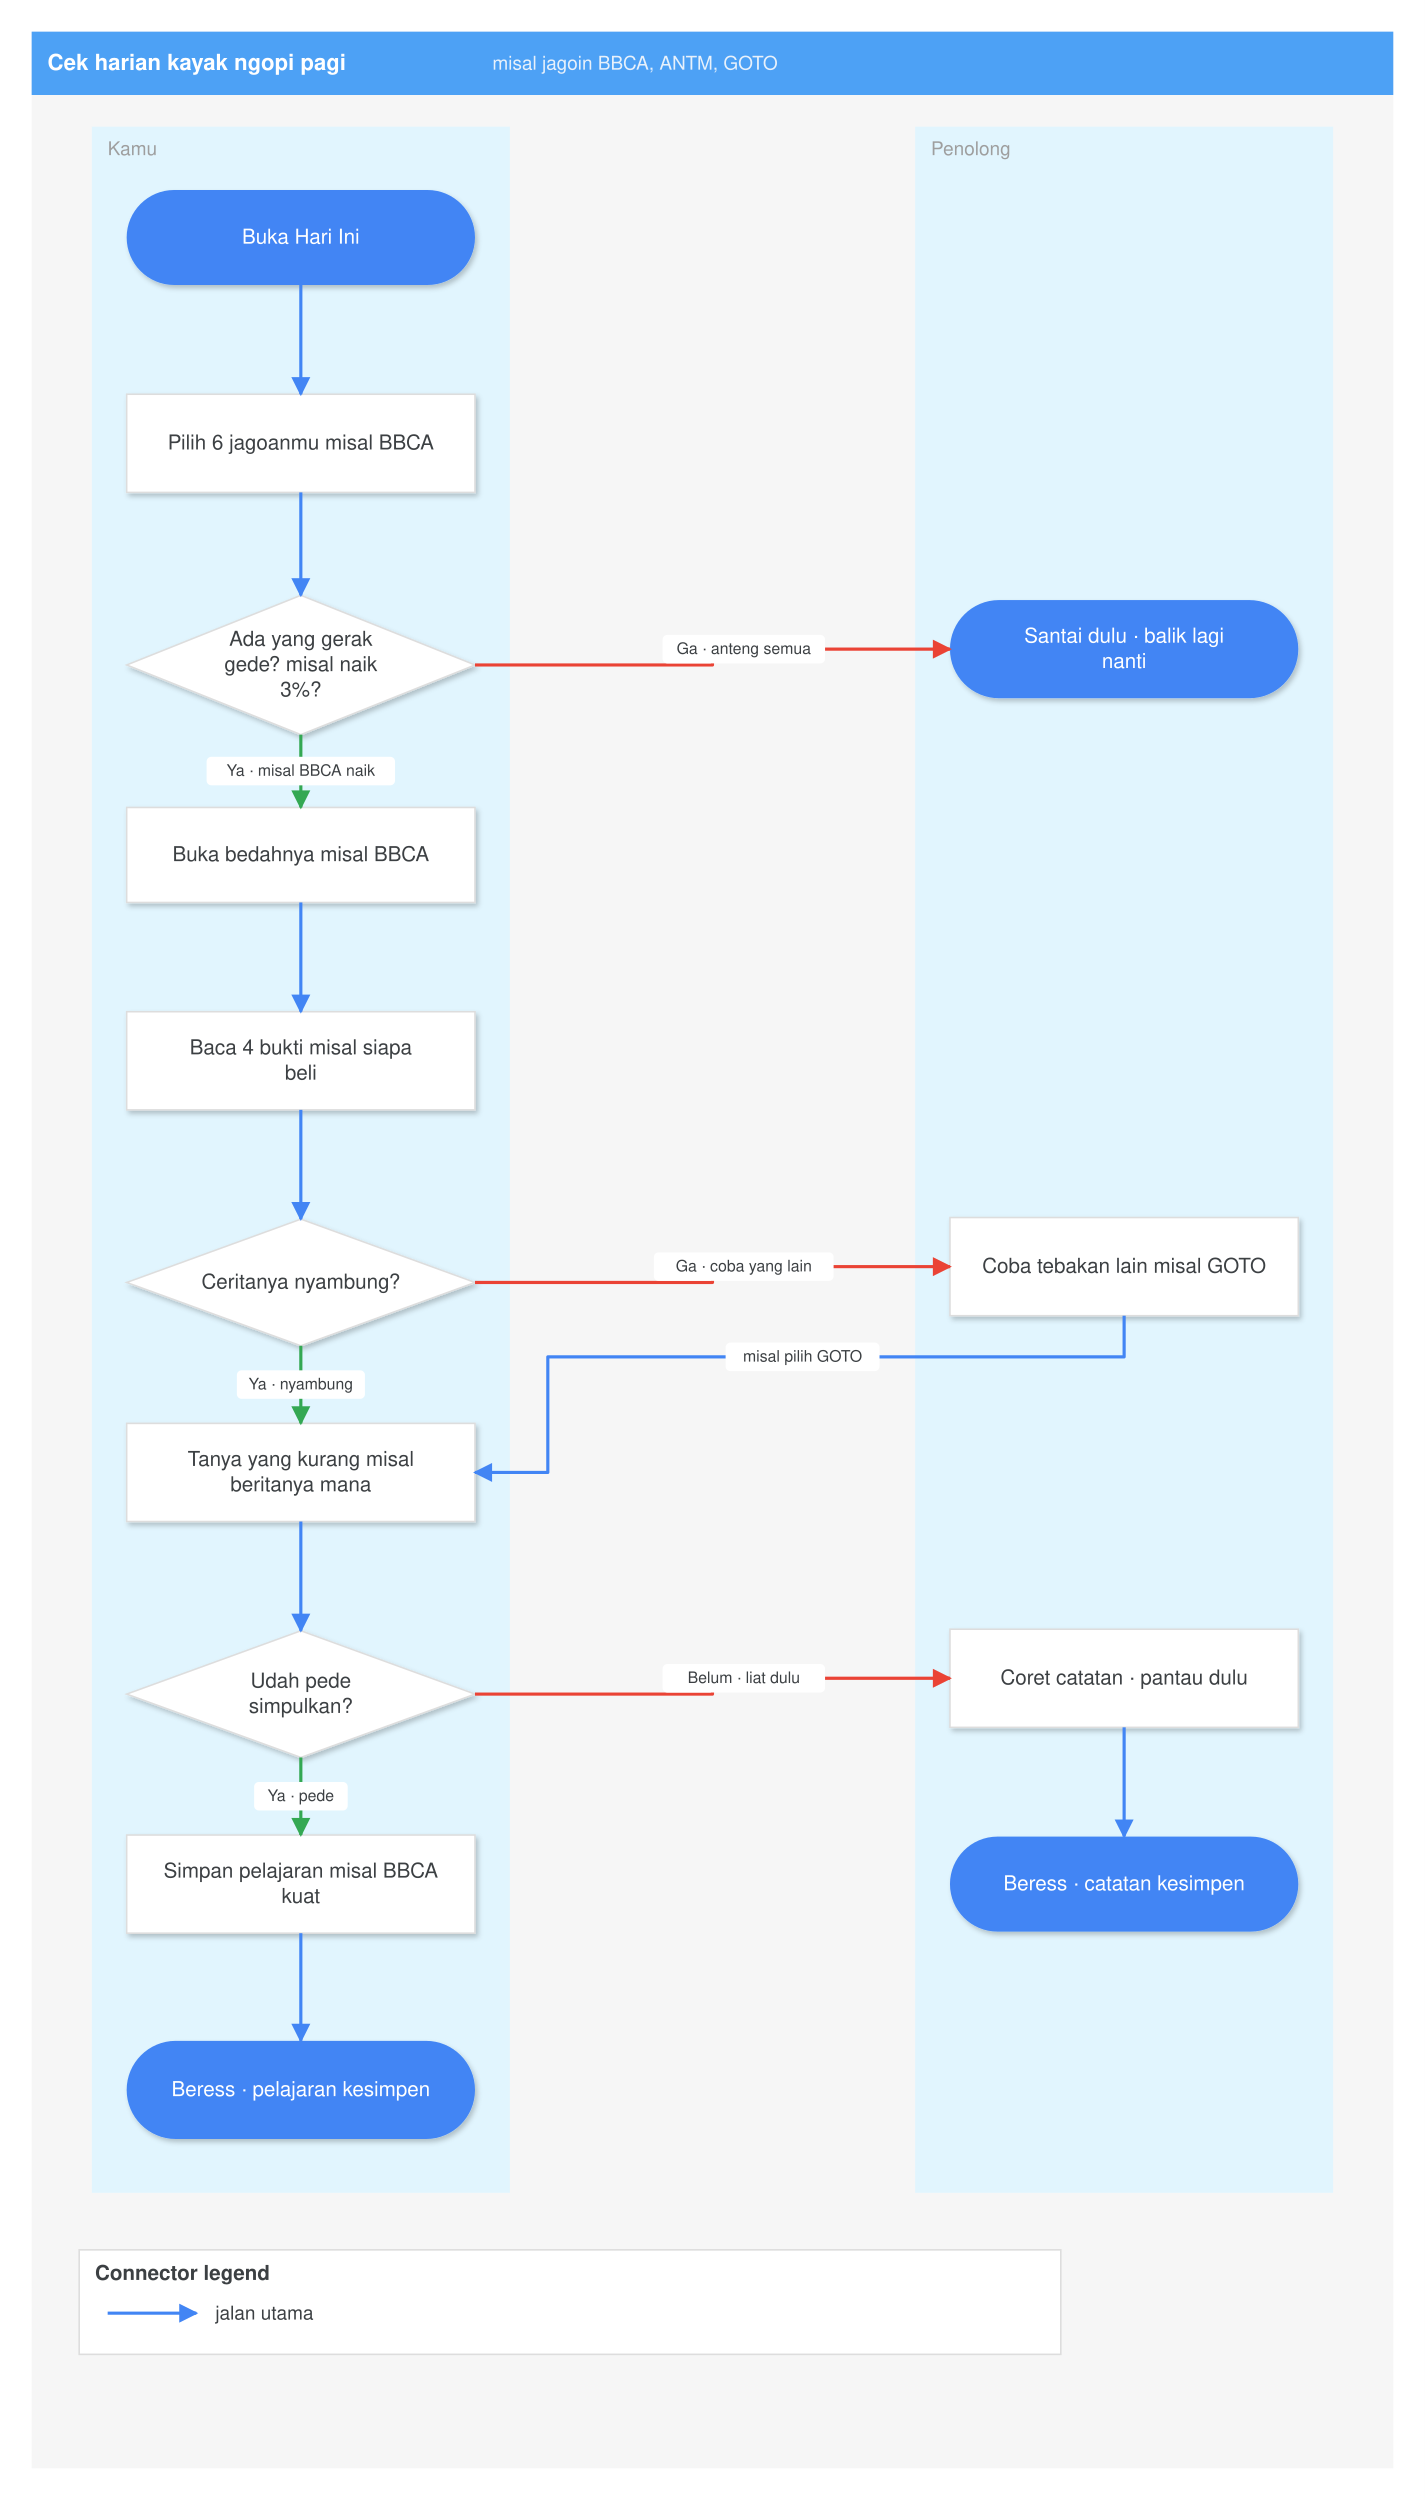
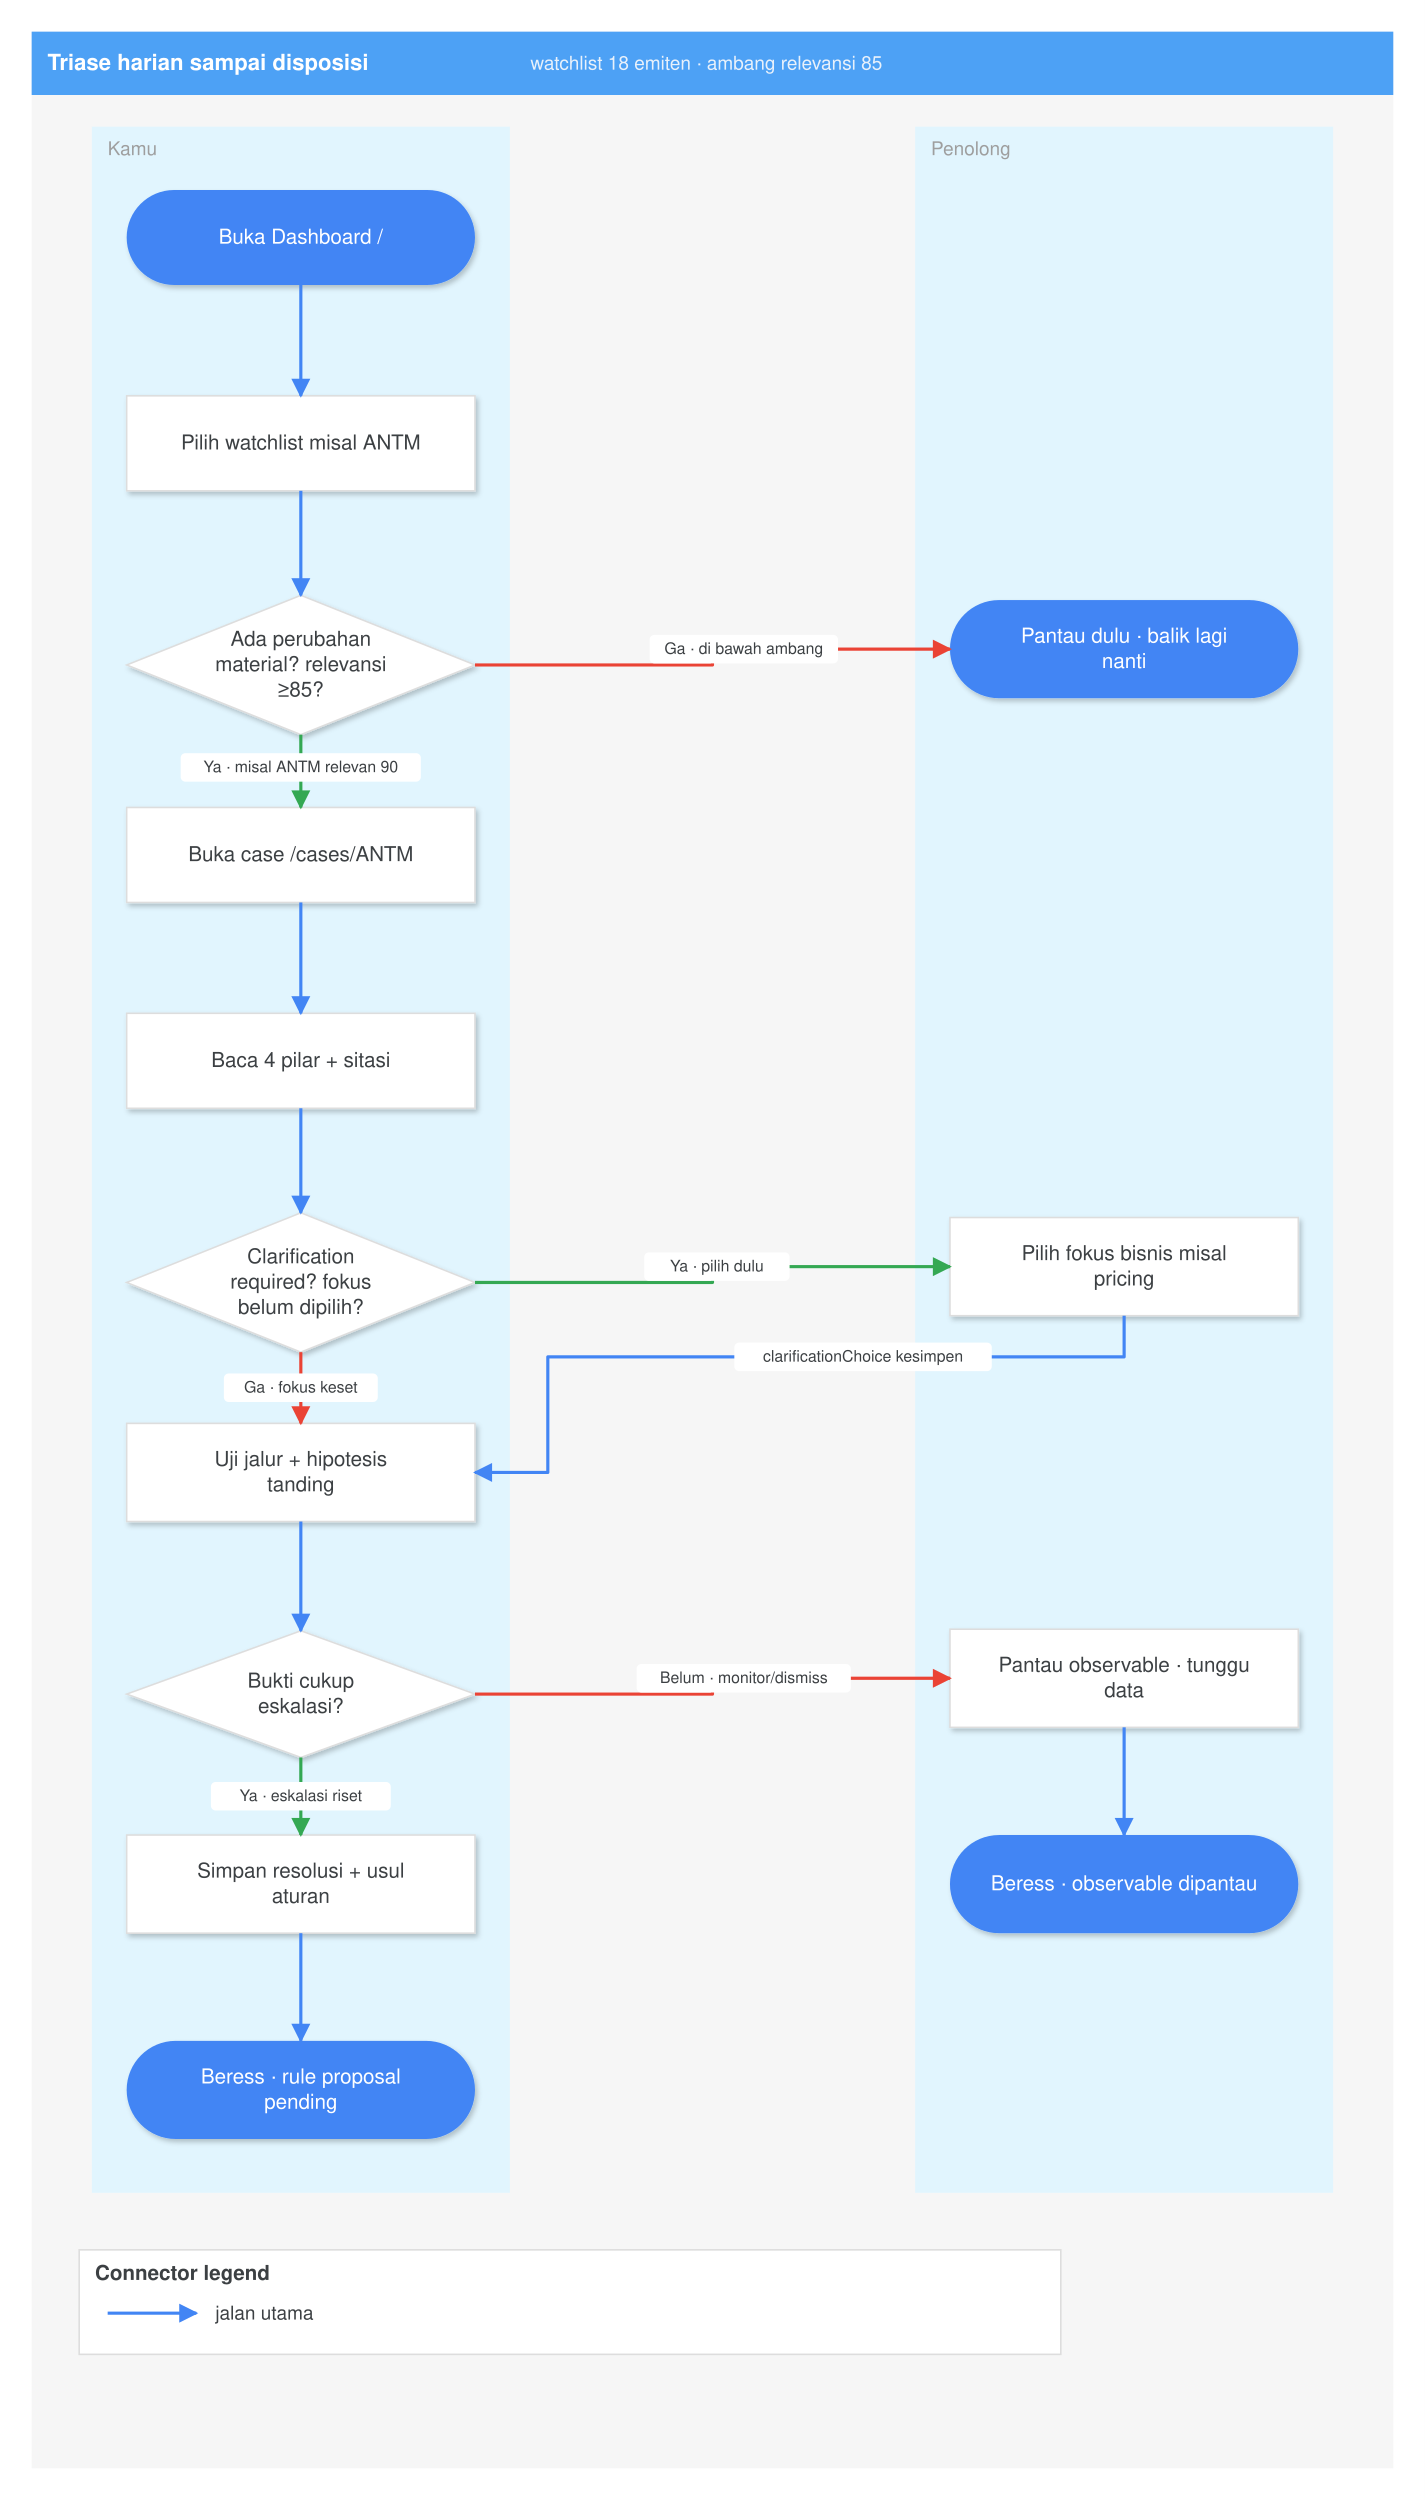
<svg xmlns="http://www.w3.org/2000/svg" width="900" height="1579" viewBox="-20 -20 900 1579">
  <defs>
    <filter id="sh" x="-20%" y="-20%" width="150%" height="150%">
      <feDropShadow dx="1.5" dy="2" stdDeviation="1.6" flood-color="#000000" flood-opacity="0.22" />
    </filter>
    <marker id="a4285F4" viewBox="0 0 10 10" refX="9" refY="5" markerWidth="6" markerHeight="6" orient="auto-start-reverse">
      <path d="M 0 0 L 10 5 L 0 10 z" fill="#4285F4" />
    </marker>
    <marker id="a34A853" viewBox="0 0 10 10" refX="9" refY="5" markerWidth="6" markerHeight="6" orient="auto-start-reverse">
      <path d="M 0 0 L 10 5 L 0 10 z" fill="#34A853" />
    </marker>
    <marker id="aEA4335" viewBox="0 0 10 10" refX="9" refY="5" markerWidth="6" markerHeight="6" orient="auto-start-reverse">
      <path d="M 0 0 L 10 5 L 0 10 z" fill="#EA4335" />
    </marker>
  </defs>
-   <rect x="-20.1" y="-20.0" width="900.1" height="1579.0" fill="#ffffff" />
+   <rect x="-20.25" y="-20.0" width="900.25" height="1579.0" fill="#ffffff" />
  <rect x="0.0" y="0.0" width="860.0" height="1539.0" rx="0" fill="#F6F6F6" stroke="none" stroke-width="1" />
  <rect x="0.0" y="0.0" width="860.0" height="40.0" rx="0" fill="#4DA1F5" stroke="none" stroke-width="1" />
-   <text x="10.0" y="24.2" font-size="14.0" fill="#FFFFFF" text-anchor="start" font-weight="bold" font-family="Helvetica, Arial, sans-serif">Cek harian kayak ngopi pagi</text>
-   <text x="291.0" y="24.0" font-size="12.0" fill="#E8F1FB" text-anchor="start" font-weight="normal" font-family="Helvetica, Arial, sans-serif">misal jagoin BBCA, ANTM, GOTO</text>
+   <text x="10.0" y="24.2" font-size="14.0" fill="#FFFFFF" text-anchor="start" font-weight="bold" font-family="Helvetica, Arial, sans-serif">Triase harian sampai disposisi</text>
+   <text x="315.0" y="24.0" font-size="12.0" fill="#E8F1FB" text-anchor="start" font-weight="normal" font-family="Helvetica, Arial, sans-serif">watchlist 18 emiten · ambang relevansi 85</text>
  <rect x="38.0" y="60.0" width="264.0" height="1305.0" rx="0" fill="#E1F5FE" stroke="none" stroke-width="1" />
  <text x="48.0" y="78.0" font-size="12.0" fill="#9E9E9E" text-anchor="start" font-weight="normal" font-family="Helvetica, Arial, sans-serif">Kamu</text>
  <rect x="558.0" y="60.0" width="264.0" height="1305.0" rx="0" fill="#E1F5FE" stroke="none" stroke-width="1" />
  <text x="568.0" y="78.0" font-size="12.0" fill="#9E9E9E" text-anchor="start" font-weight="normal" font-family="Helvetica, Arial, sans-serif">Penolong</text>
  <rect x="60.0" y="100.0" width="220.0" height="60.0" rx="30.0" fill="#4285F4" stroke="none" stroke-width="1" filter="url(#sh)" />
-   <text x="170.0" y="133.9" font-size="13.0" fill="#FFFFFF" text-anchor="middle" font-weight="normal" font-family="Helvetica, Arial, sans-serif">Buka Hari Ini</text>
-   <rect x="60.0" y="229.0" width="220.0" height="62.0" rx="0" fill="#FFFFFF" stroke="#DDDDDD" stroke-width="1" filter="url(#sh)" />
-   <text x="170.0" y="263.9" font-size="13.0" fill="#3C4043" text-anchor="middle" font-weight="normal" font-family="Helvetica, Arial, sans-serif">Pilih 6 jagoanmu misal BBCA</text>
+   <text x="170.0" y="133.9" font-size="13.0" fill="#FFFFFF" text-anchor="middle" font-weight="normal" font-family="Helvetica, Arial, sans-serif">Buka Dashboard /</text>
+   <rect x="60.0" y="230.0" width="220.0" height="60.0" rx="0" fill="#FFFFFF" stroke="#DDDDDD" stroke-width="1" filter="url(#sh)" />
+   <text x="170.0" y="263.9" font-size="13.0" fill="#3C4043" text-anchor="middle" font-weight="normal" font-family="Helvetica, Arial, sans-serif">Pilih watchlist misal ANTM</text>
  <polygon points="170.0,356.0 280.0,400.0 170.0,444.0 60.0,400.0" fill="#FFFFFF" stroke="#DDDDDD" filter="url(#sh)" />
-   <text x="170.0" y="387.9" font-size="13.0" fill="#3C4043" text-anchor="middle" font-weight="normal" font-family="Helvetica, Arial, sans-serif">Ada yang gerak</text>
-   <text x="170.0" y="403.9" font-size="13.0" fill="#3C4043" text-anchor="middle" font-weight="normal" font-family="Helvetica, Arial, sans-serif">gede? misal naik</text>
-   <text x="170.0" y="419.9" font-size="13.0" fill="#3C4043" text-anchor="middle" font-weight="normal" font-family="Helvetica, Arial, sans-serif">3%?</text>
+   <text x="170.0" y="387.9" font-size="13.0" fill="#3C4043" text-anchor="middle" font-weight="normal" font-family="Helvetica, Arial, sans-serif">Ada perubahan</text>
+   <text x="170.0" y="403.9" font-size="13.0" fill="#3C4043" text-anchor="middle" font-weight="normal" font-family="Helvetica, Arial, sans-serif">material? relevansi</text>
+   <text x="170.0" y="419.9" font-size="13.0" fill="#3C4043" text-anchor="middle" font-weight="normal" font-family="Helvetica, Arial, sans-serif">≥85?</text>
  <rect x="580.0" y="359.0" width="220.0" height="62.0" rx="31.0" fill="#4285F4" stroke="none" stroke-width="1" filter="url(#sh)" />
-   <text x="690.0" y="385.9" font-size="13.0" fill="#FFFFFF" text-anchor="middle" font-weight="normal" font-family="Helvetica, Arial, sans-serif">Santai dulu · balik lagi</text>
+   <text x="690.0" y="385.9" font-size="13.0" fill="#FFFFFF" text-anchor="middle" font-weight="normal" font-family="Helvetica, Arial, sans-serif">Pantau dulu · balik lagi</text>
  <text x="690.0" y="401.9" font-size="13.0" fill="#FFFFFF" text-anchor="middle" font-weight="normal" font-family="Helvetica, Arial, sans-serif">nanti</text>
  <rect x="60.0" y="490.0" width="220.0" height="60.0" rx="0" fill="#FFFFFF" stroke="#DDDDDD" stroke-width="1" filter="url(#sh)" />
-   <text x="170.0" y="523.9" font-size="13.0" fill="#3C4043" text-anchor="middle" font-weight="normal" font-family="Helvetica, Arial, sans-serif">Buka bedahnya misal BBCA</text>
-   <rect x="60.0" y="619.0" width="220.0" height="62.0" rx="0" fill="#FFFFFF" stroke="#DDDDDD" stroke-width="1" filter="url(#sh)" />
-   <text x="170.0" y="645.9" font-size="13.0" fill="#3C4043" text-anchor="middle" font-weight="normal" font-family="Helvetica, Arial, sans-serif">Baca 4 bukti misal siapa</text>
-   <text x="170.0" y="661.9" font-size="13.0" fill="#3C4043" text-anchor="middle" font-weight="normal" font-family="Helvetica, Arial, sans-serif">beli</text>
-   <polygon points="170.0,750.0 280.0,790.0 170.0,830.0 60.0,790.0" fill="#FFFFFF" stroke="#DDDDDD" filter="url(#sh)" />
-   <text x="170.0" y="793.9" font-size="13.0" fill="#3C4043" text-anchor="middle" font-weight="normal" font-family="Helvetica, Arial, sans-serif">Ceritanya nyambung?</text>
+   <text x="170.0" y="523.9" font-size="13.0" fill="#3C4043" text-anchor="middle" font-weight="normal" font-family="Helvetica, Arial, sans-serif">Buka case /cases/ANTM</text>
+   <rect x="60.0" y="620.0" width="220.0" height="60.0" rx="0" fill="#FFFFFF" stroke="#DDDDDD" stroke-width="1" filter="url(#sh)" />
+   <text x="170.0" y="653.9" font-size="13.0" fill="#3C4043" text-anchor="middle" font-weight="normal" font-family="Helvetica, Arial, sans-serif">Baca 4 pilar + sitasi</text>
+   <polygon points="170.0,746.0 280.0,790.0 170.0,834.0 60.0,790.0" fill="#FFFFFF" stroke="#DDDDDD" filter="url(#sh)" />
+   <text x="170.0" y="777.9" font-size="13.0" fill="#3C4043" text-anchor="middle" font-weight="normal" font-family="Helvetica, Arial, sans-serif">Clarification</text>
+   <text x="170.0" y="793.9" font-size="13.0" fill="#3C4043" text-anchor="middle" font-weight="normal" font-family="Helvetica, Arial, sans-serif">required? fokus</text>
+   <text x="170.0" y="809.9" font-size="13.0" fill="#3C4043" text-anchor="middle" font-weight="normal" font-family="Helvetica, Arial, sans-serif">belum dipilih?</text>
  <rect x="580.0" y="749.0" width="220.0" height="62.0" rx="0" fill="#FFFFFF" stroke="#DDDDDD" stroke-width="1" filter="url(#sh)" />
-   <text x="690.0" y="783.9" font-size="13.0" fill="#3C4043" text-anchor="middle" font-weight="normal" font-family="Helvetica, Arial, sans-serif">Coba tebakan lain misal GOTO</text>
+   <text x="690.0" y="775.9" font-size="13.0" fill="#3C4043" text-anchor="middle" font-weight="normal" font-family="Helvetica, Arial, sans-serif">Pilih fokus bisnis misal</text>
+   <text x="690.0" y="791.9" font-size="13.0" fill="#3C4043" text-anchor="middle" font-weight="normal" font-family="Helvetica, Arial, sans-serif">pricing</text>
  <rect x="60.0" y="879.0" width="220.0" height="62.0" rx="0" fill="#FFFFFF" stroke="#DDDDDD" stroke-width="1" filter="url(#sh)" />
-   <text x="170.0" y="905.9" font-size="13.0" fill="#3C4043" text-anchor="middle" font-weight="normal" font-family="Helvetica, Arial, sans-serif">Tanya yang kurang misal</text>
-   <text x="170.0" y="921.9" font-size="13.0" fill="#3C4043" text-anchor="middle" font-weight="normal" font-family="Helvetica, Arial, sans-serif">beritanya mana</text>
+   <text x="170.0" y="905.9" font-size="13.0" fill="#3C4043" text-anchor="middle" font-weight="normal" font-family="Helvetica, Arial, sans-serif">Uji jalur + hipotesis</text>
+   <text x="170.0" y="921.9" font-size="13.0" fill="#3C4043" text-anchor="middle" font-weight="normal" font-family="Helvetica, Arial, sans-serif">tanding</text>
  <polygon points="170.0,1010.0 280.0,1050.0 170.0,1090.0 60.0,1050.0" fill="#FFFFFF" stroke="#DDDDDD" filter="url(#sh)" />
-   <text x="170.0" y="1045.9" font-size="13.0" fill="#3C4043" text-anchor="middle" font-weight="normal" font-family="Helvetica, Arial, sans-serif">Udah pede</text>
-   <text x="170.0" y="1061.9" font-size="13.0" fill="#3C4043" text-anchor="middle" font-weight="normal" font-family="Helvetica, Arial, sans-serif">simpulkan?</text>
+   <text x="170.0" y="1045.9" font-size="13.0" fill="#3C4043" text-anchor="middle" font-weight="normal" font-family="Helvetica, Arial, sans-serif">Bukti cukup</text>
+   <text x="170.0" y="1061.9" font-size="13.0" fill="#3C4043" text-anchor="middle" font-weight="normal" font-family="Helvetica, Arial, sans-serif">eskalasi?</text>
  <rect x="580.0" y="1009.0" width="220.0" height="62.0" rx="0" fill="#FFFFFF" stroke="#DDDDDD" stroke-width="1" filter="url(#sh)" />
-   <text x="690.0" y="1043.9" font-size="13.0" fill="#3C4043" text-anchor="middle" font-weight="normal" font-family="Helvetica, Arial, sans-serif">Coret catatan · pantau dulu</text>
+   <text x="690.0" y="1035.9" font-size="13.0" fill="#3C4043" text-anchor="middle" font-weight="normal" font-family="Helvetica, Arial, sans-serif">Pantau observable · tunggu</text>
+   <text x="690.0" y="1051.9" font-size="13.0" fill="#3C4043" text-anchor="middle" font-weight="normal" font-family="Helvetica, Arial, sans-serif">data</text>
  <rect x="60.0" y="1139.0" width="220.0" height="62.0" rx="0" fill="#FFFFFF" stroke="#DDDDDD" stroke-width="1" filter="url(#sh)" />
-   <text x="170.0" y="1165.9" font-size="13.0" fill="#3C4043" text-anchor="middle" font-weight="normal" font-family="Helvetica, Arial, sans-serif">Simpan pelajaran misal BBCA</text>
-   <text x="170.0" y="1181.9" font-size="13.0" fill="#3C4043" text-anchor="middle" font-weight="normal" font-family="Helvetica, Arial, sans-serif">kuat</text>
+   <text x="170.0" y="1165.9" font-size="13.0" fill="#3C4043" text-anchor="middle" font-weight="normal" font-family="Helvetica, Arial, sans-serif">Simpan resolusi + usul</text>
+   <text x="170.0" y="1181.9" font-size="13.0" fill="#3C4043" text-anchor="middle" font-weight="normal" font-family="Helvetica, Arial, sans-serif">aturan</text>
  <rect x="60.0" y="1269.0" width="220.0" height="62.0" rx="31.0" fill="#4285F4" stroke="none" stroke-width="1" filter="url(#sh)" />
-   <text x="170.0" y="1303.9" font-size="13.0" fill="#FFFFFF" text-anchor="middle" font-weight="normal" font-family="Helvetica, Arial, sans-serif">Beress · pelajaran kesimpen</text>
-   <rect x="580.0" y="1140.0" width="220.0" height="60.0" rx="30.0" fill="#4285F4" stroke="none" stroke-width="1" filter="url(#sh)" />
-   <text x="690.0" y="1173.9" font-size="13.0" fill="#FFFFFF" text-anchor="middle" font-weight="normal" font-family="Helvetica, Arial, sans-serif">Beress · catatan kesimpen</text>
+   <text x="170.0" y="1295.9" font-size="13.0" fill="#FFFFFF" text-anchor="middle" font-weight="normal" font-family="Helvetica, Arial, sans-serif">Beress · rule proposal</text>
+   <text x="170.0" y="1311.9" font-size="13.0" fill="#FFFFFF" text-anchor="middle" font-weight="normal" font-family="Helvetica, Arial, sans-serif">pending</text>
+   <rect x="580.0" y="1139.0" width="220.0" height="62.0" rx="31.0" fill="#4285F4" stroke="none" stroke-width="1" filter="url(#sh)" />
+   <text x="690.0" y="1173.9" font-size="13.0" fill="#FFFFFF" text-anchor="middle" font-weight="normal" font-family="Helvetica, Arial, sans-serif">Beress · observable dipantau</text>
  <rect x="30.0" y="1401.0" width="620.0" height="66.0" rx="0" fill="#FFFFFF" stroke="#DDDDDD" stroke-width="1" />
  <text x="40.0" y="1420.0" font-size="13.0" fill="#3C4043" text-anchor="start" font-weight="bold" font-family="Helvetica, Arial, sans-serif">Connector legend</text>
  <text x="116.0" y="1445.0" font-size="12.0" fill="#3C4043" text-anchor="start" font-weight="normal" font-family="Helvetica, Arial, sans-serif">jalan utama</text>
-   <path d="M 170.0 160.0 L 170.0 229.0" fill="none" stroke="#4285F4" stroke-width="2" stroke-linejoin="round" marker-end="url(#a4285F4)" />
-   <path d="M 170.0 291.0 L 170.0 356.0" fill="none" stroke="#4285F4" stroke-width="2" stroke-linejoin="round" marker-end="url(#a4285F4)" />
+   <path d="M 170.0 160.0 L 170.0 230.0" fill="none" stroke="#4285F4" stroke-width="2" stroke-linejoin="round" marker-end="url(#a4285F4)" />
+   <path d="M 170.0 290.0 L 170.0 356.0" fill="none" stroke="#4285F4" stroke-width="2" stroke-linejoin="round" marker-end="url(#a4285F4)" />
  <path d="M 170.0 444.0 L 170.0 490.0" fill="none" stroke="#34A853" stroke-width="2" stroke-linejoin="round" marker-end="url(#a34A853)" />
  <path d="M 280.0 400.0 L 430.0 400.0 L 430.0 390.0 L 580.0 390.0" fill="none" stroke="#EA4335" stroke-width="2" stroke-linejoin="round" marker-end="url(#aEA4335)" />
-   <path d="M 170.0 550.0 L 170.0 619.0" fill="none" stroke="#4285F4" stroke-width="2" stroke-linejoin="round" marker-end="url(#a4285F4)" />
-   <path d="M 170.0 681.0 L 170.0 750.0" fill="none" stroke="#4285F4" stroke-width="2" stroke-linejoin="round" marker-end="url(#a4285F4)" />
-   <path d="M 170.0 830.0 L 170.0 879.0" fill="none" stroke="#34A853" stroke-width="2" stroke-linejoin="round" marker-end="url(#a34A853)" />
-   <path d="M 280.0 790.0 L 430.0 790.0 L 430.0 780.0 L 580.0 780.0" fill="none" stroke="#EA4335" stroke-width="2" stroke-linejoin="round" marker-end="url(#aEA4335)" />
+   <path d="M 170.0 550.0 L 170.0 620.0" fill="none" stroke="#4285F4" stroke-width="2" stroke-linejoin="round" marker-end="url(#a4285F4)" />
+   <path d="M 170.0 680.0 L 170.0 746.0" fill="none" stroke="#4285F4" stroke-width="2" stroke-linejoin="round" marker-end="url(#a4285F4)" />
+   <path d="M 280.0 790.0 L 430.0 790.0 L 430.0 780.0 L 580.0 780.0" fill="none" stroke="#34A853" stroke-width="2" stroke-linejoin="round" marker-end="url(#a34A853)" />
+   <path d="M 170.0 834.0 L 170.0 879.0" fill="none" stroke="#EA4335" stroke-width="2" stroke-linejoin="round" marker-end="url(#aEA4335)" />
  <path d="M 690.0 811.0 L 690.0 837.0 L 326.0 837.0 L 326.0 910.0 L 280.0 910.0" fill="none" stroke="#4285F4" stroke-width="2" stroke-linejoin="round" marker-end="url(#a4285F4)" />
  <path d="M 170.0 941.0 L 170.0 1010.0" fill="none" stroke="#4285F4" stroke-width="2" stroke-linejoin="round" marker-end="url(#a4285F4)" />
  <path d="M 170.0 1090.0 L 170.0 1139.0" fill="none" stroke="#34A853" stroke-width="2" stroke-linejoin="round" marker-end="url(#a34A853)" />
  <path d="M 280.0 1050.0 L 430.0 1050.0 L 430.0 1040.0 L 580.0 1040.0" fill="none" stroke="#EA4335" stroke-width="2" stroke-linejoin="round" marker-end="url(#aEA4335)" />
  <path d="M 170.0 1201.0 L 170.0 1269.0" fill="none" stroke="#4285F4" stroke-width="2" stroke-linejoin="round" marker-end="url(#a4285F4)" />
-   <path d="M 690.0 1071.0 L 690.0 1140.0" fill="none" stroke="#4285F4" stroke-width="2" stroke-linejoin="round" marker-end="url(#a4285F4)" />
+   <path d="M 690.0 1071.0 L 690.0 1139.0" fill="none" stroke="#4285F4" stroke-width="2" stroke-linejoin="round" marker-end="url(#a4285F4)" />
  <path d="M 48.0 1441.0 L 104.0 1441.0" fill="none" stroke="#4285F4" stroke-width="2" stroke-linejoin="round" marker-end="url(#a4285F4)" />
-   <rect x="110.5" y="458.0" width="119.0" height="18.0" rx="3" fill="#ffffff" />
-   <text x="170.0" y="470.0" font-size="10.0" fill="#3C4043" text-anchor="middle" font-weight="normal" font-family="Helvetica, Arial, sans-serif">Ya · misal BBCA naik</text>
-   <rect x="398.5" y="381.0" width="102.6" height="18.0" rx="3" fill="#ffffff" />
-   <text x="449.8" y="393.0" font-size="10.0" fill="#3C4043" text-anchor="middle" font-weight="normal" font-family="Helvetica, Arial, sans-serif">Ga · anteng semua</text>
-   <rect x="129.6" y="845.5" width="80.9" height="18.0" rx="3" fill="#ffffff" />
-   <text x="170.0" y="857.5" font-size="10.0" fill="#3C4043" text-anchor="middle" font-weight="normal" font-family="Helvetica, Arial, sans-serif">Ya · nyambung</text>
-   <rect x="393.0" y="771.0" width="113.5" height="18.0" rx="3" fill="#ffffff" />
-   <text x="449.8" y="783.0" font-size="10.0" fill="#3C4043" text-anchor="middle" font-weight="normal" font-family="Helvetica, Arial, sans-serif">Ga · coba yang lain</text>
-   <rect x="438.3" y="828.0" width="97.2" height="18.0" rx="3" fill="#ffffff" />
-   <text x="486.9" y="840.0" font-size="10.0" fill="#3C4043" text-anchor="middle" font-weight="normal" font-family="Helvetica, Arial, sans-serif">misal pilih GOTO</text>
-   <rect x="140.5" y="1105.5" width="59.1" height="18.0" rx="3" fill="#ffffff" />
-   <text x="170.0" y="1117.5" font-size="10.0" fill="#3C4043" text-anchor="middle" font-weight="normal" font-family="Helvetica, Arial, sans-serif">Ya · pede</text>
-   <rect x="398.5" y="1031.0" width="102.6" height="18.0" rx="3" fill="#ffffff" />
-   <text x="449.8" y="1043.0" font-size="10.0" fill="#3C4043" text-anchor="middle" font-weight="normal" font-family="Helvetica, Arial, sans-serif">Belum · liat dulu</text>
+   <rect x="94.1" y="455.7" width="151.7" height="18.0" rx="3" fill="#ffffff" />
+   <text x="170.0" y="467.7" font-size="10.0" fill="#3C4043" text-anchor="middle" font-weight="normal" font-family="Helvetica, Arial, sans-serif">Ya · misal ANTM relevan 90</text>
+   <rect x="390.3" y="381.0" width="119.0" height="18.0" rx="3" fill="#ffffff" />
+   <text x="449.8" y="393.0" font-size="10.0" fill="#3C4043" text-anchor="middle" font-weight="normal" font-family="Helvetica, Arial, sans-serif">Ga · di bawah ambang</text>
+   <rect x="386.9" y="771.0" width="91.8" height="18.0" rx="3" fill="#ffffff" />
+   <text x="432.8" y="783.0" font-size="10.0" fill="#3C4043" text-anchor="middle" font-weight="normal" font-family="Helvetica, Arial, sans-serif">Ya · pilih dulu</text>
+   <rect x="121.4" y="847.5" width="97.2" height="18.0" rx="3" fill="#ffffff" />
+   <text x="170.0" y="859.5" font-size="10.0" fill="#3C4043" text-anchor="middle" font-weight="normal" font-family="Helvetica, Arial, sans-serif">Ga · fokus keset</text>
+   <rect x="443.8" y="828.0" width="162.6" height="18.0" rx="3" fill="#ffffff" />
+   <text x="525.1" y="840.0" font-size="10.0" fill="#3C4043" text-anchor="middle" font-weight="normal" font-family="Helvetica, Arial, sans-serif">clarificationChoice kesimpen</text>
+   <rect x="113.2" y="1105.5" width="113.6" height="18.0" rx="3" fill="#ffffff" />
+   <text x="170.0" y="1117.5" font-size="10.0" fill="#3C4043" text-anchor="middle" font-weight="normal" font-family="Helvetica, Arial, sans-serif">Ya · eskalasi riset</text>
+   <rect x="382.1" y="1031.0" width="135.3" height="18.0" rx="3" fill="#ffffff" />
+   <text x="449.8" y="1043.0" font-size="10.0" fill="#3C4043" text-anchor="middle" font-weight="normal" font-family="Helvetica, Arial, sans-serif">Belum · monitor/dismiss</text>
</svg>
